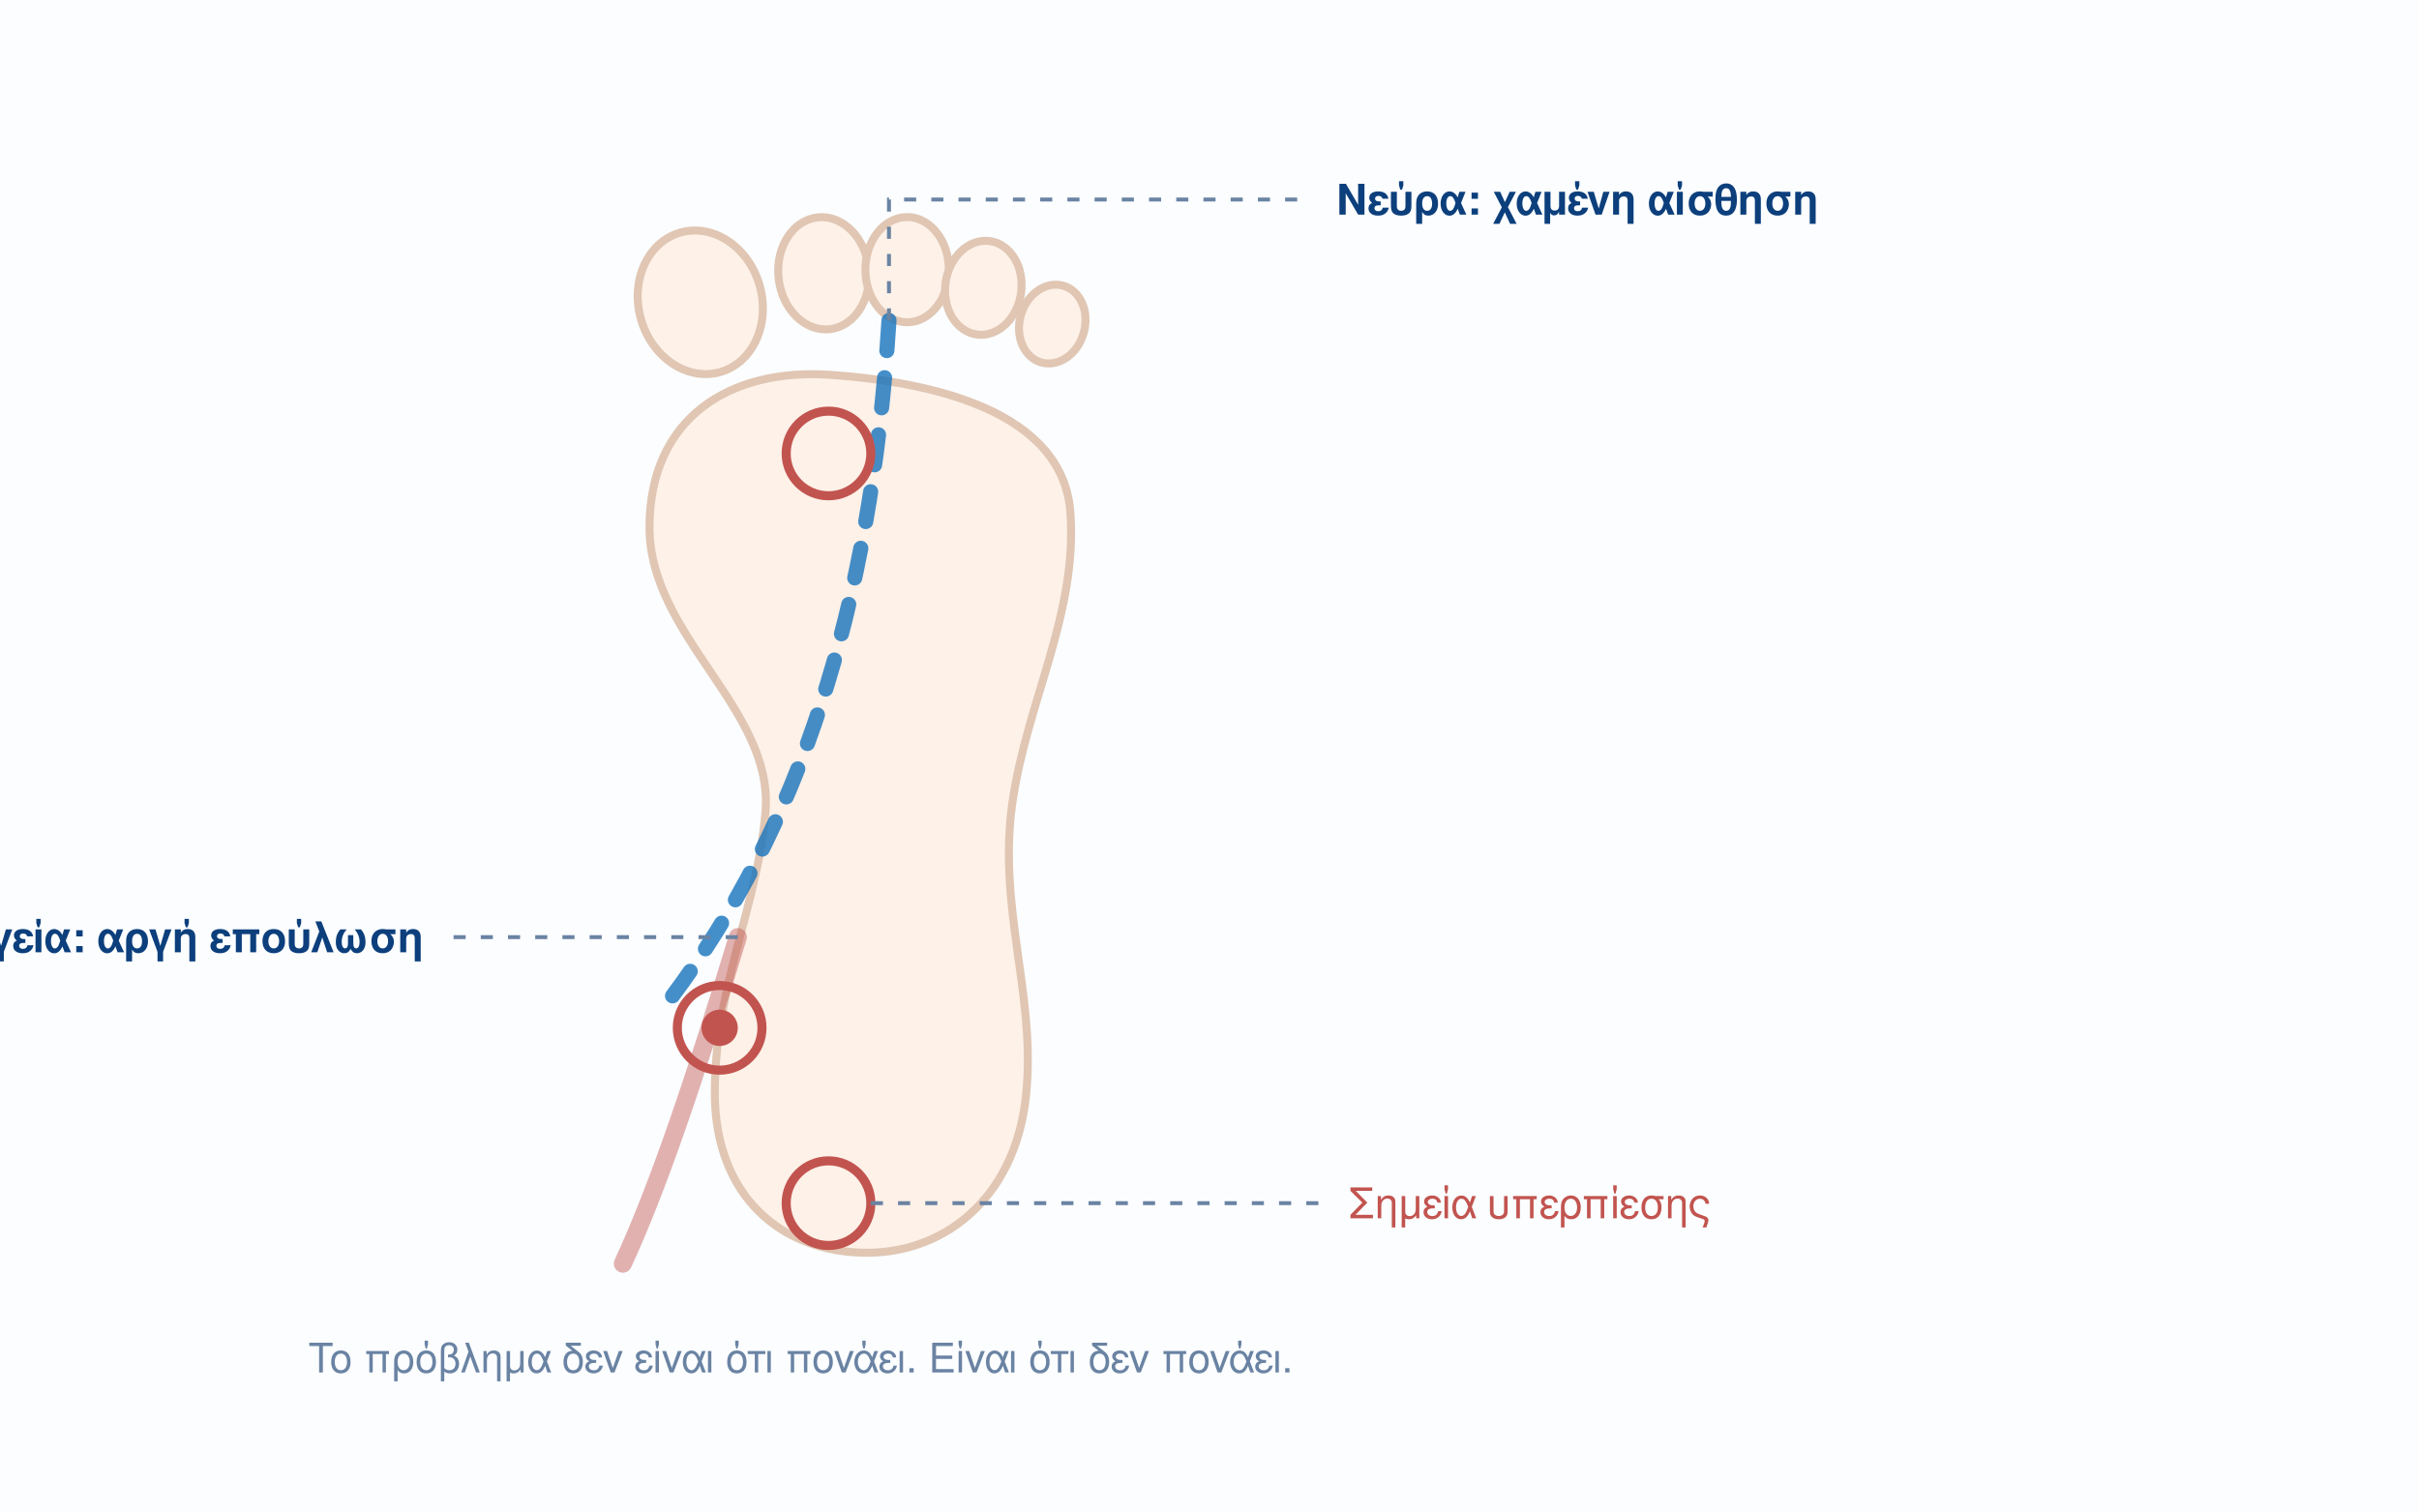
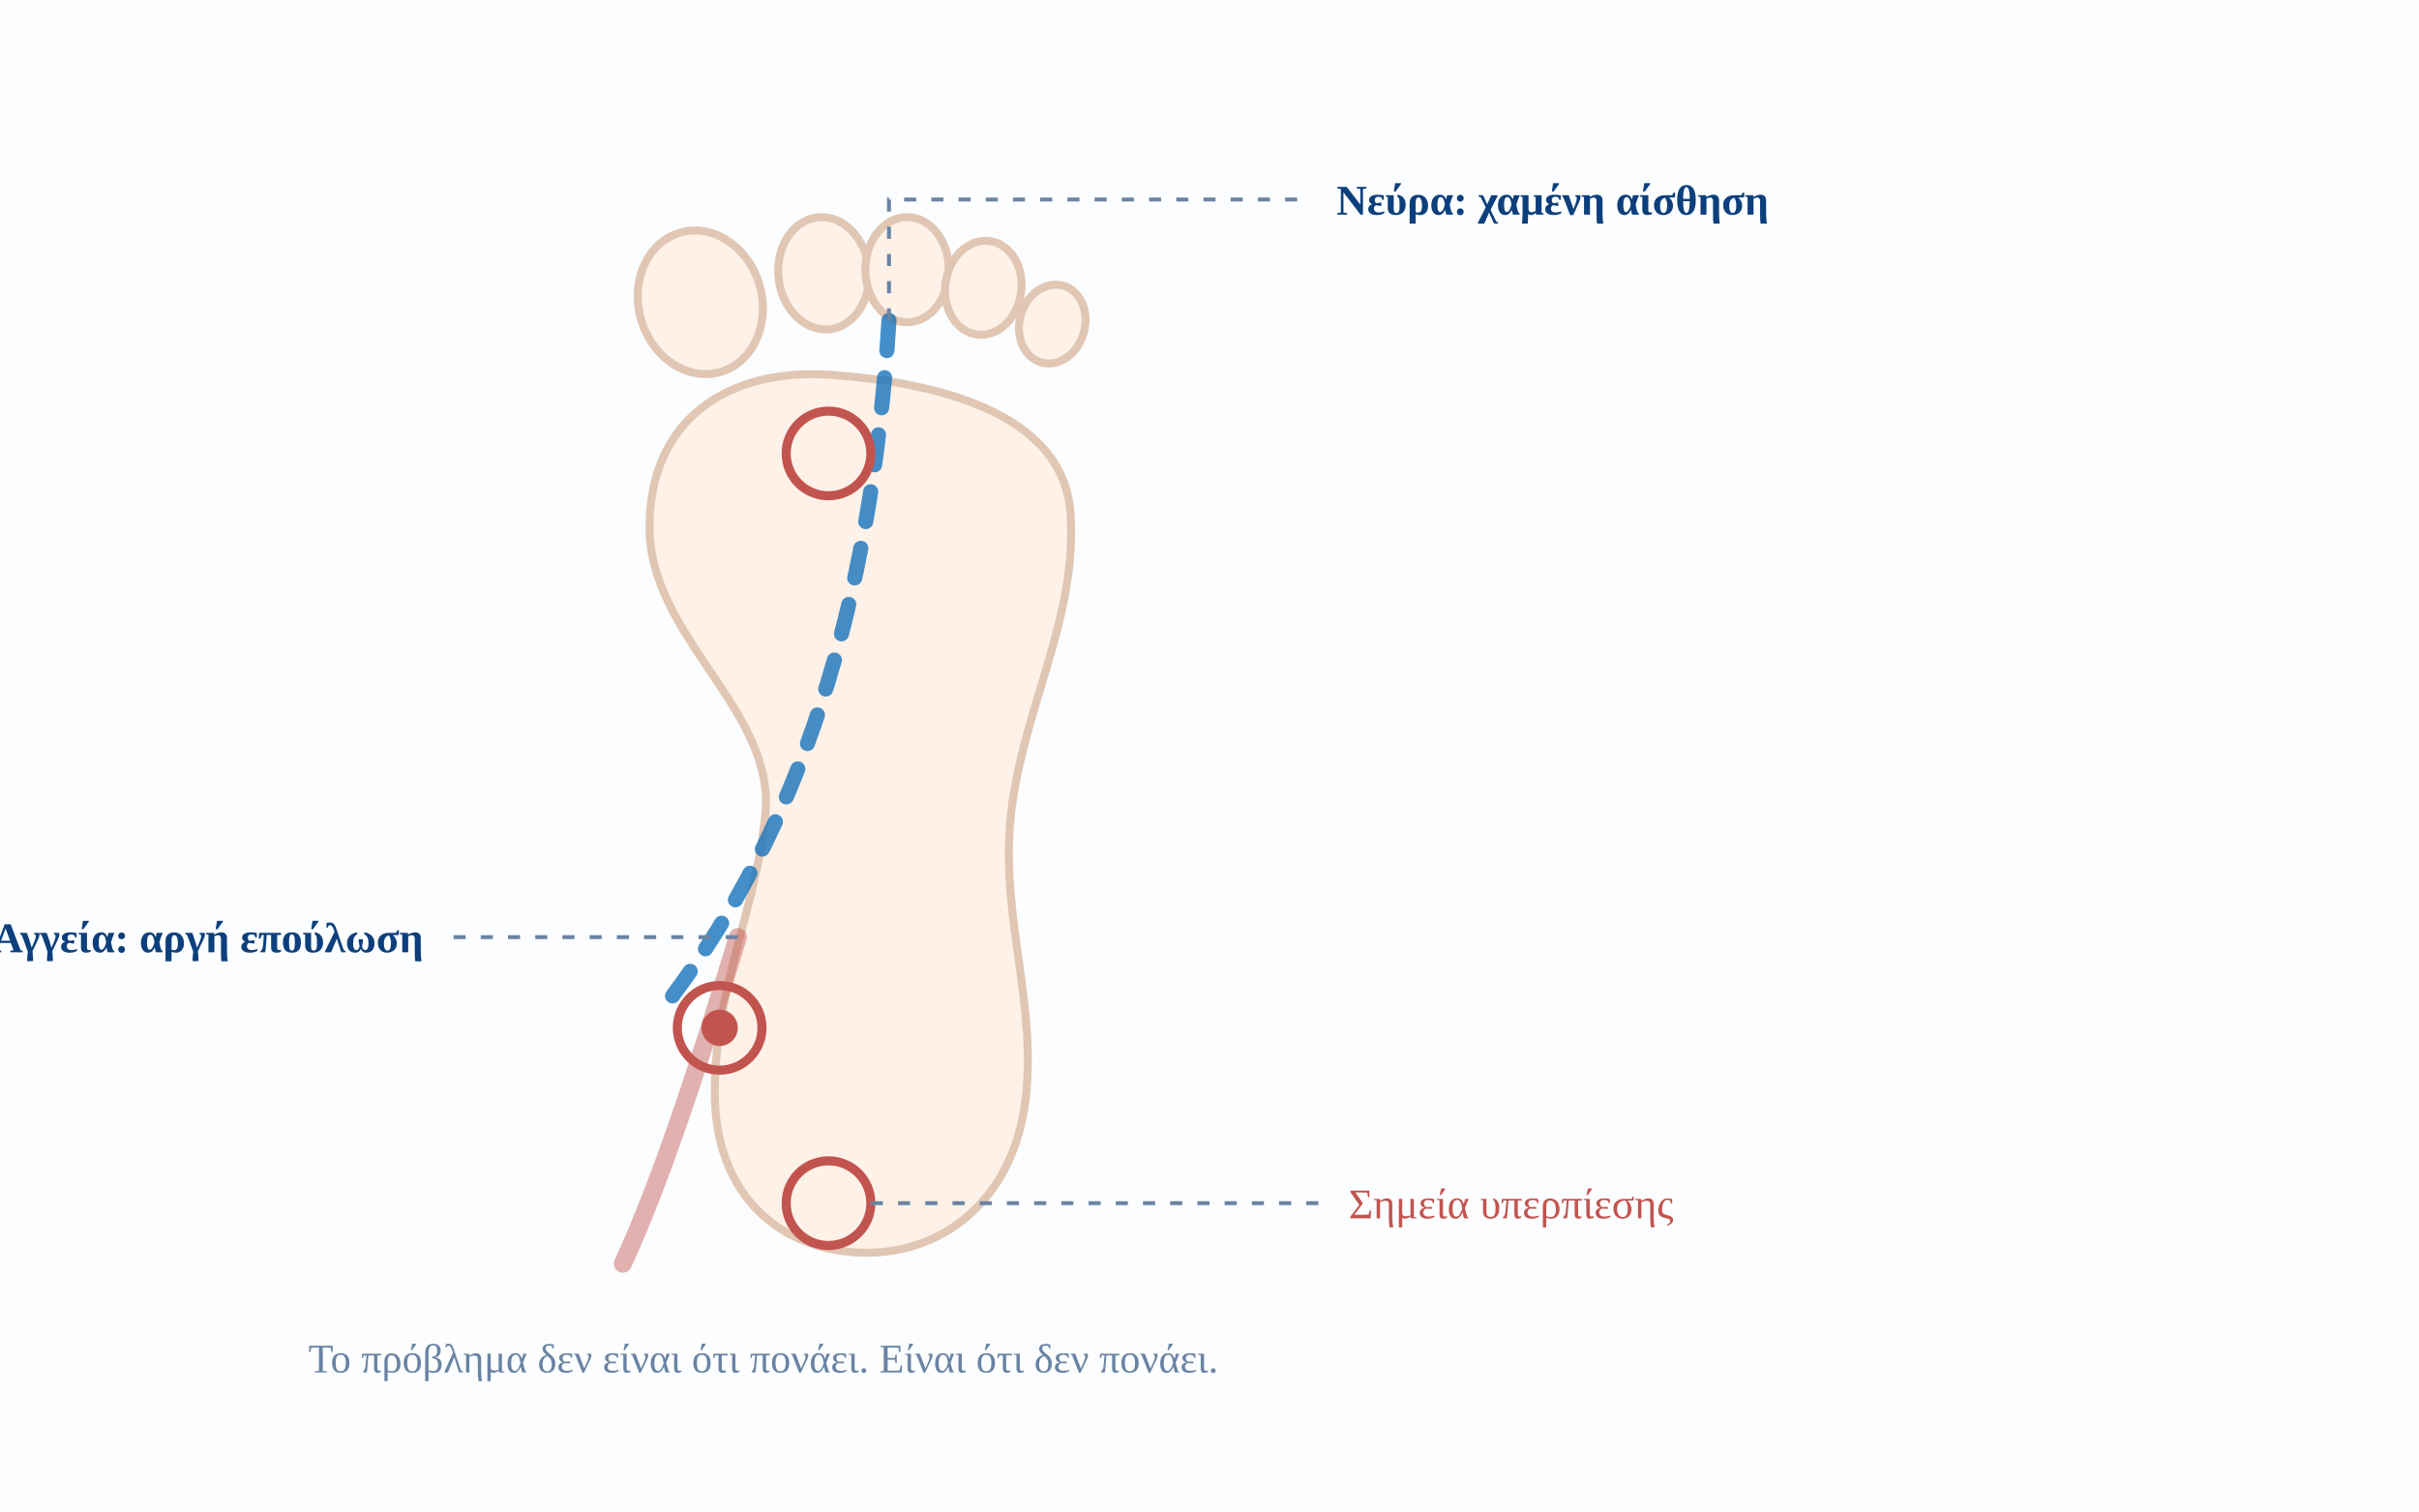
<svg xmlns="http://www.w3.org/2000/svg" viewBox="0 0 800 500" width="800" height="500" role="img" aria-label="Διαβητικό πόδι">
  <rect width="800" height="500" fill="#fbfdff" />
  <g transform="translate(62,10)">
    <g transform="translate(112,54) scale(1.2)">
      <path d="M34 92C34 62 56 48 84 50C112 52 148 60 150 88C152 116 138 140 134 168C130 196 140 220 138 246C136 276 116 292 94 292C70 292 52 276 52 248C52 218 64 196 66 170C68 142 34 122 34 92Z" fill="#fdf1e8" stroke="#e0c6b3" stroke-width="2.2" />
      <ellipse cx="48" cy="30" rx="17" ry="20" transform="rotate(-16 48 30)" fill="#fdf1e8" stroke="#e0c6b3" stroke-width="2.2" />
      <ellipse cx="82" cy="22" rx="12.5" ry="15.5" transform="rotate(-6 82 22)" fill="#fdf1e8" stroke="#e0c6b3" stroke-width="2.2" />
      <ellipse cx="105" cy="21" rx="11.5" ry="14.5" transform="rotate(0 105 21)" fill="#fdf1e8" stroke="#e0c6b3" stroke-width="2.2" />
      <ellipse cx="126" cy="26" rx="10.5" ry="13" transform="rotate(8 126 26)" fill="#fdf1e8" stroke="#e0c6b3" stroke-width="2.2" />
      <ellipse cx="145" cy="36" rx="9" ry="11" transform="rotate(16 145 36)" fill="#fdf1e8" stroke="#e0c6b3" stroke-width="2.2" />
    </g>
    <path d="M232 96c-6 96-30 168-72 224" fill="none" stroke="#1673bd" stroke-width="5" stroke-linecap="round" stroke-dasharray="10 9" opacity=".8" />
    <path d="M182 300c-14 46-26 82-38 108" fill="none" stroke="#c2544f" stroke-width="6" stroke-linecap="round" opacity=".45" />
    <g fill="none" stroke="#c2544f" stroke-width="3">
      <circle cx="212" cy="140" r="14" />
      <circle cx="176" cy="330" r="14" />
      <circle cx="212" cy="388" r="14" />
    </g>
    <circle cx="176" cy="330" r="6" fill="#c2544f" />
    <path d="M232 96V56h140" fill="none" stroke="#6a83a3" stroke-width="1.3" stroke-dasharray="4 5" />
-     <text x="380" y="61" font-family="Manrope,-apple-system,BlinkMacSystemFont,'Segoe UI',Helvetica,Arial,sans-serif" font-size="14" font-weight="560" fill="#0c3f7c" text-anchor="start">Νεύρα: χαμένη αίσθηση</text>
+     <text x="380" y="61" font-family="M PLUS Rounded 1c,Manrope,-apple-system,BlinkMacSystemFont,'Segoe UI',Helvetica,Arial,sans-serif" font-size="14" font-weight="560" fill="#0c3f7c" text-anchor="start">Νεύρα: χαμένη αίσθηση</text>
    <path d="M182 300h-96" fill="none" stroke="#6a83a3" stroke-width="1.3" stroke-dasharray="4 5" />
-     <text x="78" y="305" font-family="Manrope,-apple-system,BlinkMacSystemFont,'Segoe UI',Helvetica,Arial,sans-serif" font-size="14" font-weight="560" fill="#0c3f7c" text-anchor="end">Αγγεία: αργή επούλωση</text>
+     <text x="78" y="305" font-family="M PLUS Rounded 1c,Manrope,-apple-system,BlinkMacSystemFont,'Segoe UI',Helvetica,Arial,sans-serif" font-size="14" font-weight="560" fill="#0c3f7c" text-anchor="end">Αγγεία: αργή επούλωση</text>
    <path d="M226 388h150" fill="none" stroke="#6a83a3" stroke-width="1.3" stroke-dasharray="4 5" />
-     <text x="384" y="393" font-family="Manrope,-apple-system,BlinkMacSystemFont,'Segoe UI',Helvetica,Arial,sans-serif" font-size="14" font-weight="520" fill="#c2544f" text-anchor="start">Σημεία υπερπίεσης</text>
-     <text x="40" y="444" font-family="Manrope,-apple-system,BlinkMacSystemFont,'Segoe UI',Helvetica,Arial,sans-serif" font-size="13.5" font-weight="420" fill="#6a83a3" text-anchor="start">Το πρόβλημα δεν είναι ότι πονάει. Είναι ότι δεν πονάει.</text>
+     <text x="384" y="393" font-family="M PLUS Rounded 1c,Manrope,-apple-system,BlinkMacSystemFont,'Segoe UI',Helvetica,Arial,sans-serif" font-size="14" font-weight="520" fill="#c2544f" text-anchor="start">Σημεία υπερπίεσης</text>
+     <text x="40" y="444" font-family="M PLUS Rounded 1c,Manrope,-apple-system,BlinkMacSystemFont,'Segoe UI',Helvetica,Arial,sans-serif" font-size="13.5" font-weight="420" fill="#6a83a3" text-anchor="start">Το πρόβλημα δεν είναι ότι πονάει. Είναι ότι δεν πονάει.</text>
  </g>
</svg>
